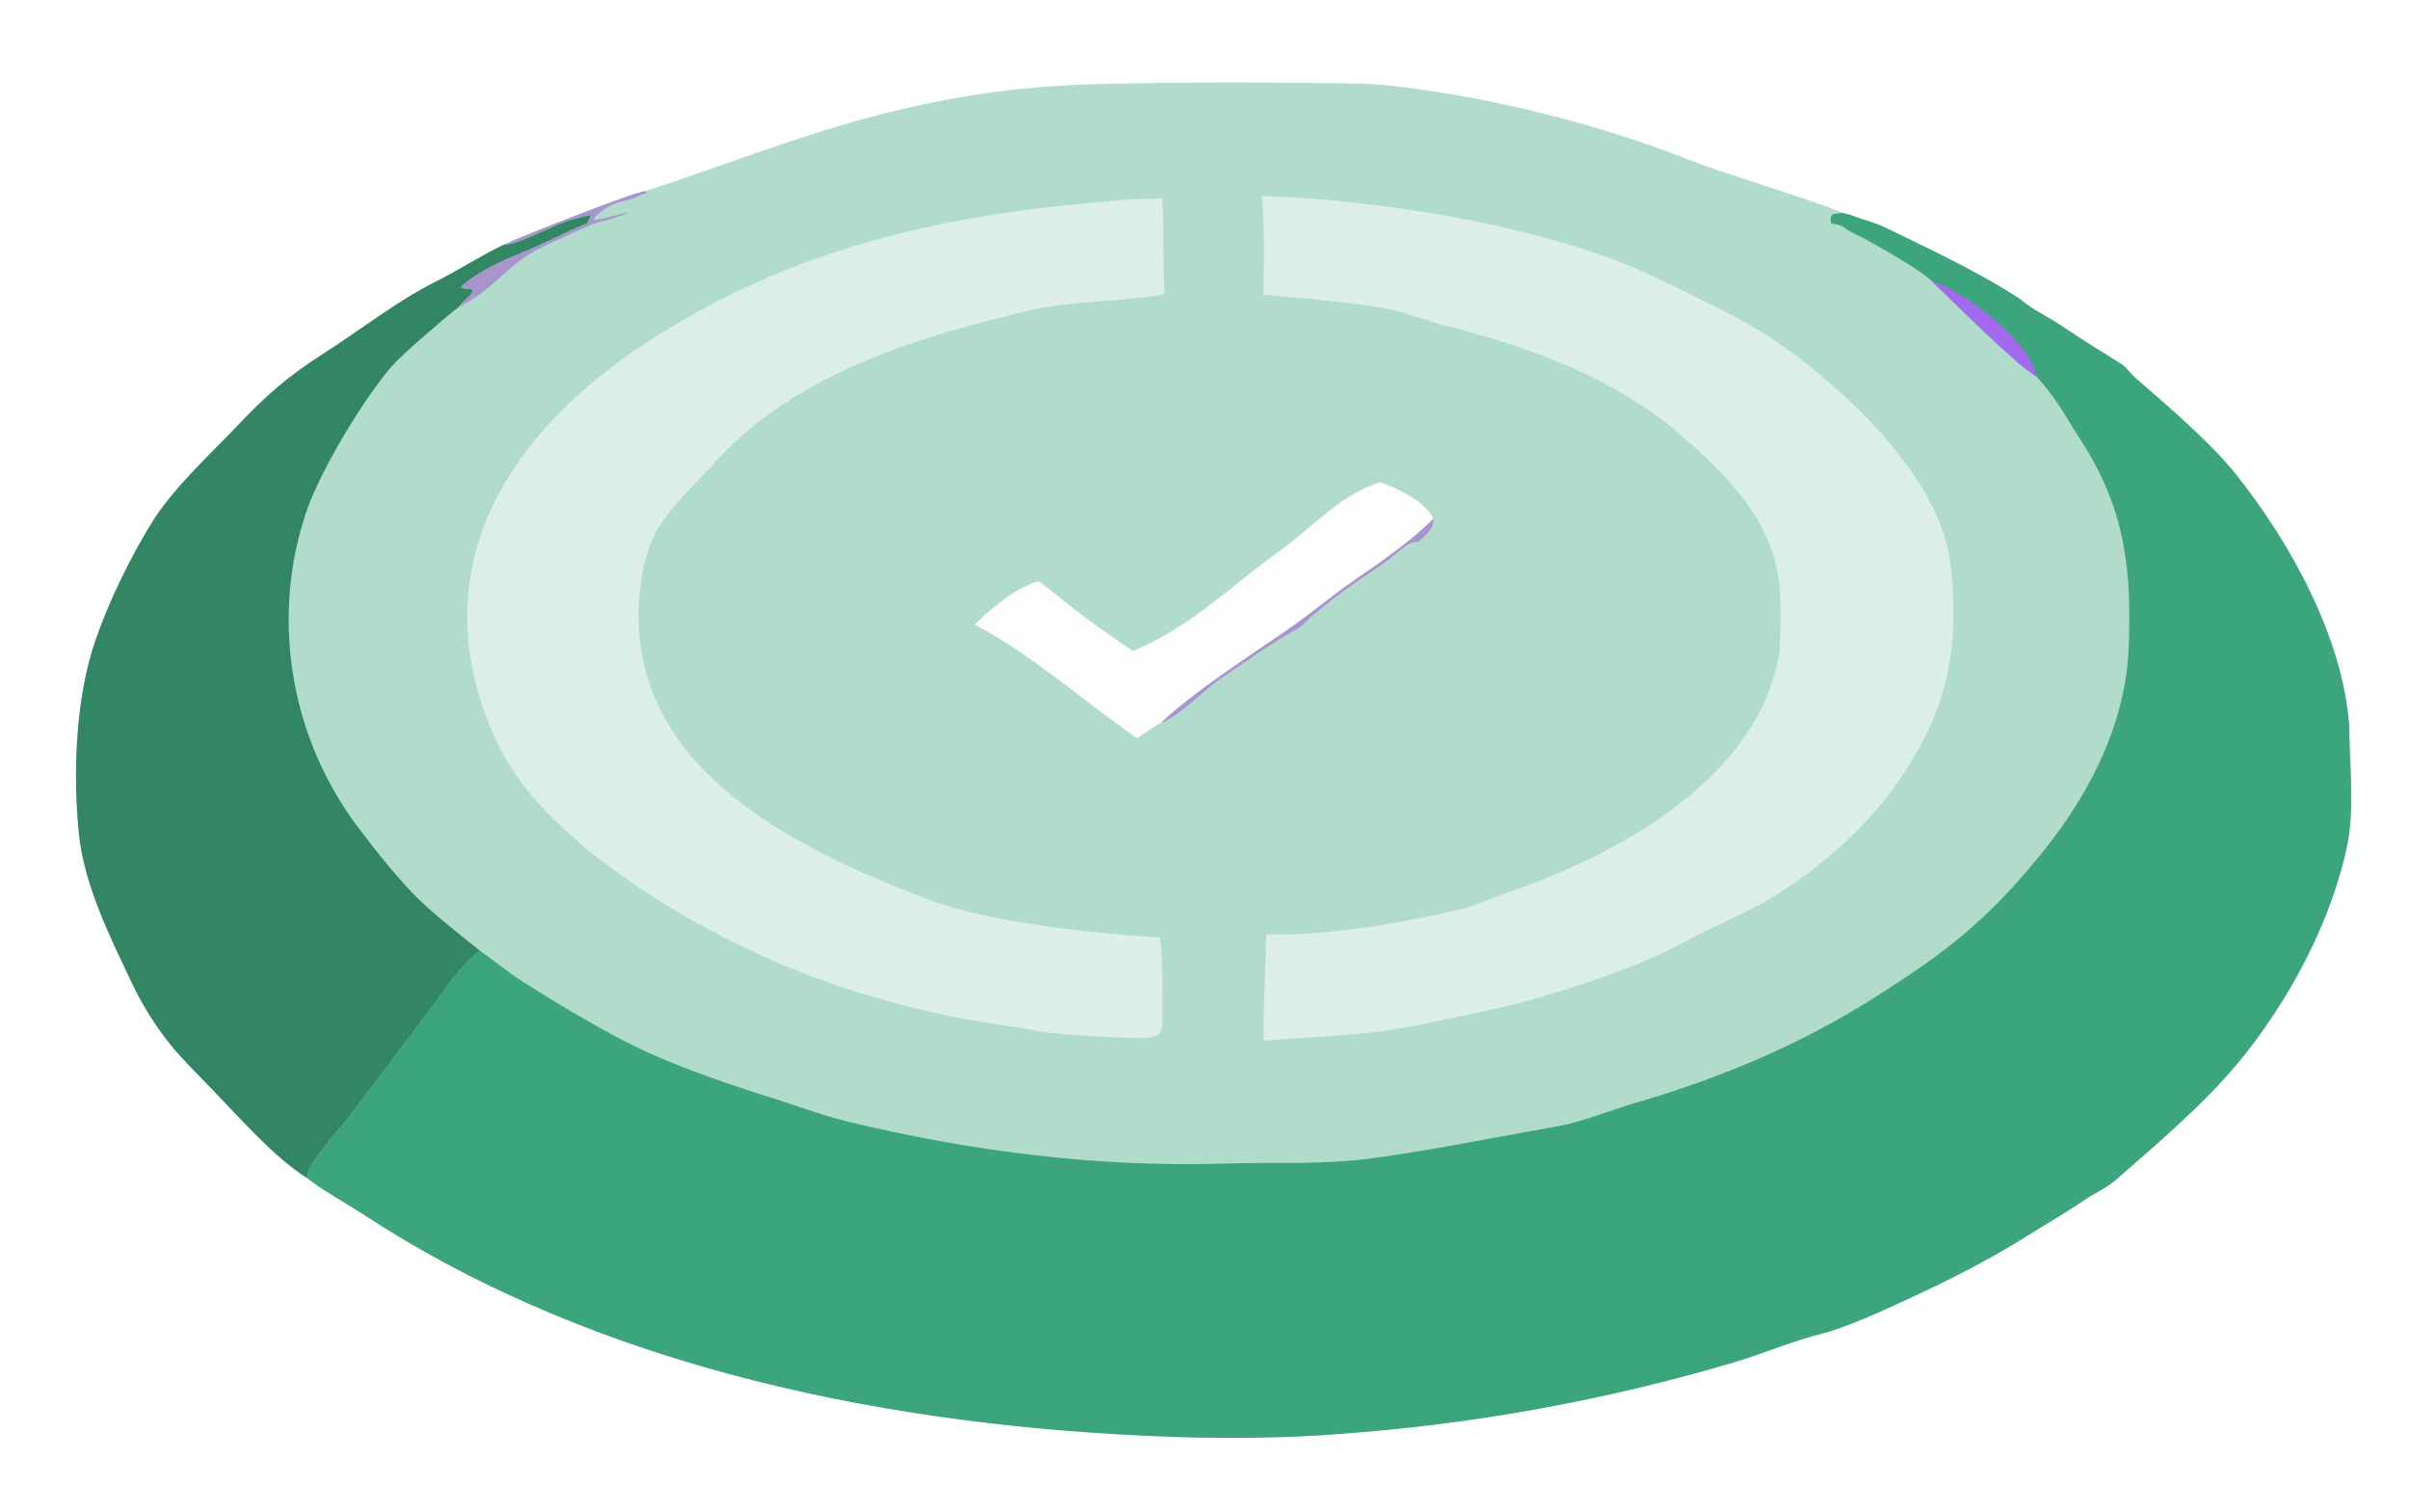
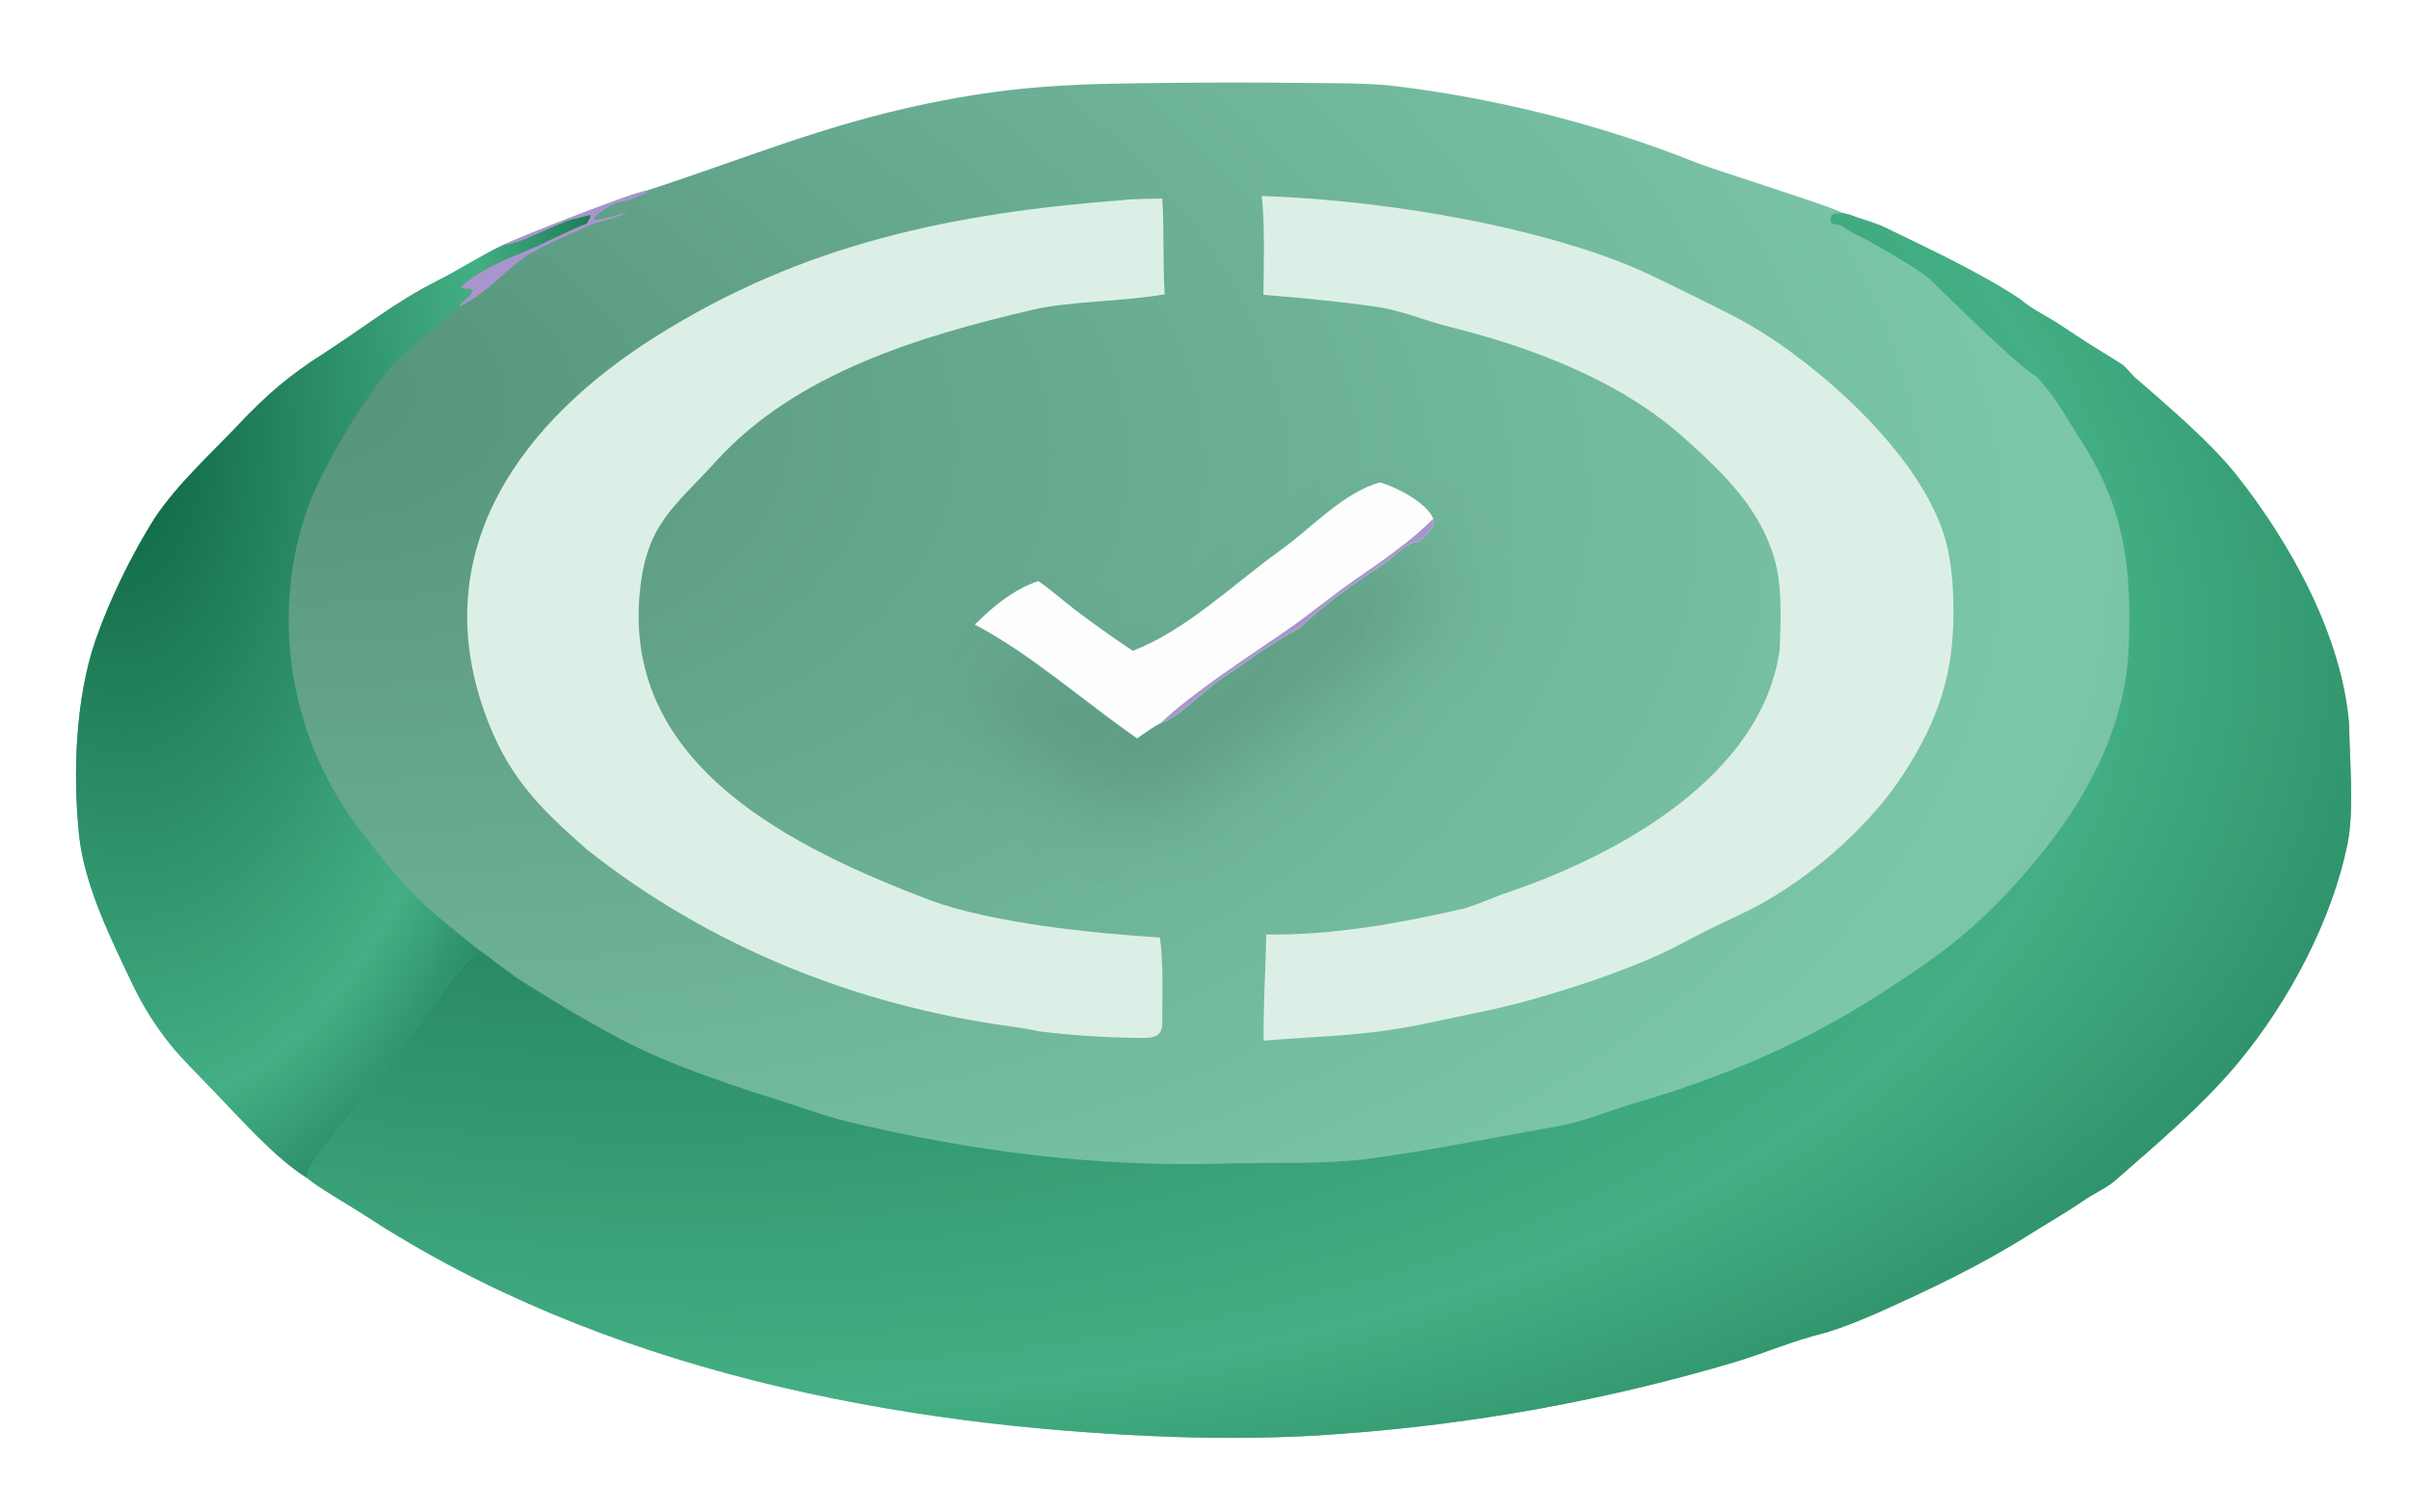
<svg xmlns="http://www.w3.org/2000/svg" preserveAspectRatio="none" overflow="visible" style="display: block;" width="102" height="64" viewBox="0 0 102 64" fill="none">
  <g id="Screenshot 2026-08-04 at 12.29.57â¯AM 1 [Vectorized]">
-     <path id="Vector" d="M27.326 8.089C31.451 6.748 34.881 5.295 39.209 4.396C43.214 3.564 45.755 3.549 49.756 3.507C51.64 3.489 53.523 3.491 55.407 3.514C56.497 3.527 57.938 3.511 58.999 3.637C63.289 4.147 67.824 5.281 71.831 6.888C72.632 7.21 77.72 8.789 77.977 9.007L78.308 9.085C78.686 9.238 79.442 9.45 79.748 9.599C81.619 10.508 83.828 11.534 85.549 12.674L85.592 12.712C86.044 13.101 86.73 13.418 87.237 13.761C88.086 14.335 88.963 14.88 89.833 15.42C90.045 15.551 90.304 15.949 90.532 16.101C91.817 17.217 93.603 18.745 94.659 20.069C96.961 22.953 99.169 26.932 99.464 30.675C99.478 32.158 99.687 34.259 99.403 35.683C98.746 38.975 96.898 42.425 94.756 45.004C93.258 46.807 91.324 48.428 89.567 49.972C89.198 50.297 88.609 50.554 88.199 50.844C87.433 51.368 86.625 51.826 85.851 52.314C83.853 53.575 81.672 54.611 79.517 55.576C78.905 55.85 77.802 56.297 77.172 56.455C75.899 56.775 74.754 57.27 73.519 57.649C68.006 59.288 62.33 60.318 56.592 60.718C54.468 60.888 51.888 60.91 49.752 60.837C37.931 60.435 25.439 57.994 15.405 51.427C14.861 51.071 13.454 50.267 13.029 49.891C11.664 49.055 10.178 47.353 9.063 46.203C8.56 45.684 7.642 44.765 7.225 44.237C6.597 43.458 6.061 42.608 5.628 41.706C4.702 39.757 3.564 37.489 3.343 35.315C3.083 32.757 3.195 29.584 4.034 27.137C4.623 25.418 5.585 23.458 6.556 21.925C7.547 20.456 8.886 19.257 10.089 17.988C11.331 16.679 12.22 15.915 13.727 14.951C15.312 13.936 16.779 12.762 18.489 11.905C19.451 11.422 20.378 10.809 21.36 10.348C21.924 10.066 26.86 8.119 27.326 8.089Z" fill="#B1DBCA" />
-     <path id="Vector_2" d="M81.798 11.903C81.473 11.542 79.653 10.482 79.114 10.201C78.809 10.017 78.398 9.866 78.116 9.655C77.87 9.47 77.813 9.546 77.532 9.443C77.433 8.9 77.804 9.101 77.977 9.007L78.308 9.085C78.686 9.238 79.442 9.45 79.748 9.599C81.619 10.508 83.828 11.534 85.549 12.674L85.592 12.712C86.044 13.101 86.73 13.418 87.237 13.761C88.086 14.335 88.963 14.88 89.833 15.42C90.045 15.551 90.304 15.949 90.532 16.101C91.817 17.217 93.603 18.745 94.659 20.069C96.961 22.953 99.169 26.932 99.464 30.675C99.478 32.158 99.687 34.259 99.403 35.683C98.746 38.975 96.898 42.425 94.756 45.004C93.258 46.807 91.324 48.428 89.567 49.972C89.198 50.297 88.609 50.554 88.199 50.844C87.433 51.368 86.625 51.826 85.851 52.314C83.853 53.575 81.672 54.611 79.517 55.576C78.905 55.85 77.802 56.297 77.172 56.455C75.899 56.775 74.754 57.27 73.519 57.649C68.006 59.288 62.33 60.318 56.592 60.718C54.468 60.888 51.888 60.91 49.752 60.837C37.931 60.435 25.439 57.994 15.405 51.427C14.861 51.071 13.454 50.267 13.029 49.891C13.027 49.774 13.029 49.58 13.089 49.48C13.658 48.53 14.473 47.705 15.131 46.816L18.146 42.817C18.714 42.07 19.565 40.758 20.317 40.252C20.905 40.65 21.523 41.18 22.129 41.562C23.544 42.456 25.228 43.467 26.718 44.219C28.382 45.058 30.604 45.821 32.376 46.39C33.534 46.733 34.752 47.214 35.92 47.495C41.158 48.751 46.479 49.431 51.87 49.262C53.903 49.198 56.008 49.322 58.051 49.045C60.693 48.688 63.334 48.141 65.962 47.682C66.979 47.503 68.188 47.008 69.184 46.714C72.843 45.652 76.298 44.206 79.506 42.147C81.273 41.014 82.677 40.075 84.198 38.608C84.968 37.865 85.516 37.249 86.203 36.426C88.286 33.931 89.908 30.963 90.122 27.661C90.279 24.208 90.017 21.573 88.082 18.602C87.401 17.556 87.164 16.985 86.23 15.942C85.435 15.505 82.649 12.722 81.798 11.903Z" fill="#3DA57B" />
-     <path id="Vector_3" d="M81.798 11.903C83.188 12.331 85.976 14.465 86.23 15.942C85.435 15.505 82.649 12.722 81.798 11.903Z" fill="#A36AEF" />
-     <path id="Vector_4" d="M21.36 10.348C21.856 10.423 23.703 9.374 24.312 9.264C24.477 9.235 24.824 9.134 24.998 9.091C25.009 9.252 24.939 9.306 24.844 9.47C23.969 9.805 23.205 10.24 22.35 10.594C21.373 10.998 20.381 11.398 19.563 12.1L19.534 12.183C19.801 12.266 19.913 12.171 20.021 12.304C19.92 12.585 19.618 12.701 19.432 12.99C18.901 13.389 16.991 15.038 16.596 15.496C15.392 16.894 13.683 19.735 13.047 21.453C12.719 22.361 12.487 23.301 12.357 24.257C11.829 28.12 12.865 32.034 15.237 35.129C15.922 36.038 16.935 37.305 17.734 38.078C18.457 38.779 19.513 39.6 20.317 40.252C19.565 40.758 18.714 42.07 18.146 42.817L15.131 46.816C14.473 47.705 13.658 48.53 13.089 49.48C13.029 49.58 13.027 49.774 13.029 49.891C11.664 49.055 10.178 47.353 9.063 46.203C8.56 45.684 7.642 44.765 7.225 44.237C6.597 43.458 6.061 42.608 5.628 41.706C4.702 39.757 3.564 37.489 3.343 35.315C3.083 32.757 3.195 29.584 4.034 27.137C4.623 25.418 5.585 23.458 6.556 21.925C7.547 20.456 8.886 19.257 10.089 17.988C11.331 16.679 12.22 15.915 13.727 14.951C15.312 13.936 16.779 12.762 18.489 11.905C19.451 11.422 20.378 10.809 21.36 10.348Z" fill="#328664" />
+     <path id="Vector" d="M27.326 8.089C31.451 6.748 34.881 5.295 39.209 4.396C43.214 3.564 45.755 3.549 49.756 3.507C51.64 3.489 53.523 3.491 55.407 3.514C56.497 3.527 57.938 3.511 58.999 3.637C63.289 4.147 67.824 5.281 71.831 6.888C72.632 7.21 77.72 8.789 77.977 9.007L78.308 9.085C78.686 9.238 79.442 9.45 79.748 9.599C81.619 10.508 83.828 11.534 85.549 12.674L85.592 12.712C86.044 13.101 86.73 13.418 87.237 13.761C88.086 14.335 88.963 14.88 89.833 15.42C90.045 15.551 90.304 15.949 90.532 16.101C91.817 17.217 93.603 18.745 94.659 20.069C96.961 22.953 99.169 26.932 99.464 30.675C99.478 32.158 99.687 34.259 99.403 35.683C98.746 38.975 96.898 42.425 94.756 45.004C93.258 46.807 91.324 48.428 89.567 49.972C89.198 50.297 88.609 50.554 88.199 50.844C87.433 51.368 86.625 51.826 85.851 52.314C83.853 53.575 81.672 54.611 79.517 55.576C78.905 55.85 77.802 56.297 77.172 56.455C75.899 56.775 74.754 57.27 73.519 57.649C68.006 59.288 62.33 60.318 56.592 60.718C54.468 60.888 51.888 60.91 49.752 60.837C37.931 60.435 25.439 57.994 15.405 51.427C14.861 51.071 13.454 50.267 13.029 49.891C11.664 49.055 10.178 47.353 9.063 46.203C8.56 45.684 7.642 44.765 7.225 44.237C6.597 43.458 6.061 42.608 5.628 41.706C4.702 39.757 3.564 37.489 3.343 35.315C3.083 32.757 3.195 29.584 4.034 27.137C4.623 25.418 5.585 23.458 6.556 21.925C7.547 20.456 8.886 19.257 10.089 17.988C11.331 16.679 12.22 15.915 13.727 14.951C15.312 13.936 16.779 12.762 18.489 11.905C19.451 11.422 20.378 10.809 21.36 10.348C21.924 10.066 26.86 8.119 27.326 8.089Z" fill="url(#paint0_radial_0_4)" fill-opacity="0.7" />
+     <path id="Vector_2" d="M81.798 11.903C81.473 11.542 79.653 10.482 79.114 10.201C78.809 10.017 78.398 9.866 78.116 9.655C77.87 9.47 77.813 9.546 77.532 9.443C77.433 8.9 77.804 9.101 77.977 9.007L78.308 9.085C78.686 9.238 79.442 9.45 79.748 9.599C81.619 10.508 83.828 11.534 85.549 12.674L85.592 12.712C86.044 13.101 86.73 13.418 87.237 13.761C88.086 14.335 88.963 14.88 89.833 15.42C90.045 15.551 90.304 15.949 90.532 16.101C91.817 17.217 93.603 18.745 94.659 20.069C96.961 22.953 99.169 26.932 99.464 30.675C99.478 32.158 99.687 34.259 99.403 35.683C98.746 38.975 96.898 42.425 94.756 45.004C93.258 46.807 91.324 48.428 89.567 49.972C89.198 50.297 88.609 50.554 88.199 50.844C87.433 51.368 86.625 51.826 85.851 52.314C83.853 53.575 81.672 54.611 79.517 55.576C78.905 55.85 77.802 56.297 77.172 56.455C75.899 56.775 74.754 57.27 73.519 57.649C68.006 59.288 62.33 60.318 56.592 60.718C54.468 60.888 51.888 60.91 49.752 60.837C37.931 60.435 25.439 57.994 15.405 51.427C14.861 51.071 13.454 50.267 13.029 49.891C13.027 49.774 13.029 49.58 13.089 49.48C13.658 48.53 14.473 47.705 15.131 46.816L18.146 42.817C18.714 42.07 19.565 40.758 20.317 40.252C20.905 40.65 21.523 41.18 22.129 41.562C23.544 42.456 25.228 43.467 26.718 44.219C28.382 45.058 30.604 45.821 32.376 46.39C33.534 46.733 34.752 47.214 35.92 47.495C41.158 48.751 46.479 49.431 51.87 49.262C53.903 49.198 56.008 49.322 58.051 49.045C60.693 48.688 63.334 48.141 65.962 47.682C66.979 47.503 68.188 47.008 69.184 46.714C72.843 45.652 76.298 44.206 79.506 42.147C81.273 41.014 82.677 40.075 84.198 38.608C84.968 37.865 85.516 37.249 86.203 36.426C88.286 33.931 89.908 30.963 90.122 27.661C90.279 24.208 90.017 21.573 88.082 18.602C87.401 17.556 87.164 16.985 86.23 15.942C85.435 15.505 82.649 12.722 81.798 11.903Z" fill="url(#paint1_radial_0_4)" />
+     <g id="Vector_3">
+ </g>
+     <path id="Vector_4" d="M21.36 10.348C21.856 10.423 23.703 9.374 24.312 9.264C24.477 9.235 24.824 9.134 24.998 9.091C25.009 9.252 24.939 9.306 24.844 9.47C23.969 9.805 23.205 10.24 22.35 10.594C21.373 10.998 20.381 11.398 19.563 12.1L19.534 12.183C19.801 12.266 19.913 12.171 20.021 12.304C19.92 12.585 19.618 12.701 19.432 12.99C18.901 13.389 16.991 15.038 16.596 15.496C15.392 16.894 13.683 19.735 13.047 21.453C12.719 22.361 12.487 23.301 12.357 24.257C11.829 28.12 12.865 32.034 15.237 35.129C15.922 36.038 16.935 37.305 17.734 38.078C18.457 38.779 19.513 39.6 20.317 40.252C19.565 40.758 18.714 42.07 18.146 42.817L15.131 46.816C14.473 47.705 13.658 48.53 13.089 49.48C13.029 49.58 13.027 49.774 13.029 49.891C11.664 49.055 10.178 47.353 9.063 46.203C8.56 45.684 7.642 44.765 7.225 44.237C6.597 43.458 6.061 42.608 5.628 41.706C4.702 39.757 3.564 37.489 3.343 35.315C3.083 32.757 3.195 29.584 4.034 27.137C4.623 25.418 5.585 23.458 6.556 21.925C7.547 20.456 8.886 19.257 10.089 17.988C11.331 16.679 12.22 15.915 13.727 14.951C15.312 13.936 16.779 12.762 18.489 11.905C19.451 11.422 20.378 10.809 21.36 10.348Z" fill="url(#paint2_radial_0_4)" />
    <path id="Vector_5" d="M21.36 10.348C21.924 10.066 26.86 8.119 27.326 8.089L27.362 8.175L27.32 8.188C27.006 8.284 26.786 8.457 26.462 8.506C25.985 8.577 25.498 8.866 25.163 9.208L25.159 9.308C25.459 9.315 26.223 9.06 26.605 8.988C26.004 9.289 25.305 9.382 24.99 9.529C24.34 9.834 22.943 10.417 22.39 10.773C21.292 11.479 20.738 12.354 19.432 12.99C19.618 12.701 19.92 12.585 20.021 12.304C19.913 12.171 19.801 12.266 19.534 12.183L19.563 12.1C20.381 11.398 21.373 10.998 22.35 10.594C23.205 10.24 23.969 9.805 24.844 9.47C24.939 9.306 25.009 9.252 24.998 9.091C24.824 9.134 24.477 9.235 24.312 9.264C23.703 9.374 21.856 10.423 21.36 10.348Z" fill="#A995CE" />
    <path id="Vector_6" d="M47.628 8.464C47.881 8.421 48.898 8.415 49.209 8.406C49.303 9.753 49.228 11.092 49.315 12.459C47.535 12.779 45.339 12.738 43.721 13.116C38.958 14.229 33.725 15.792 30.337 19.509C28.505 21.519 27.37 22.185 27.088 25.087C26.373 32.441 33.615 35.917 39.376 38.111C41.925 39.061 46.251 39.518 49.113 39.694C49.268 40.805 49.208 42.155 49.215 43.287C49.219 43.876 48.875 43.95 48.341 43.945C46.864 43.933 45.419 43.843 43.952 43.66C43.797 43.606 42.909 43.47 42.709 43.443C36.208 42.553 30.001 40.046 24.848 35.966C22.733 34.109 21.443 32.785 20.5 30.108C18.062 23.193 22.162 17.775 27.766 14.247C34.008 10.318 40.334 9.018 47.628 8.464Z" fill="#DCEFE7" />
    <path id="Vector_7" d="M53.417 8.297C58.104 8.455 64.007 9.364 68.402 11.015C69.555 11.448 70.679 12.029 71.785 12.572C72.767 13.054 73.763 13.533 74.686 14.12C77.596 15.966 81.696 19.717 82.463 23.213C82.656 24.093 82.709 24.985 82.712 25.884C82.72 28.536 82.075 30.463 80.649 32.689C79.273 34.838 76.999 36.868 74.785 38.144C73.959 38.621 73.078 38.99 72.226 39.416C71.535 39.762 70.858 40.151 70.153 40.464C68.467 41.212 66.607 41.825 64.832 42.326C63.337 42.748 61.76 43.029 60.239 43.362C57.644 43.884 56.034 43.852 53.502 44.059C53.488 42.537 53.586 41.081 53.616 39.565C56.41 39.607 59.245 39.093 61.97 38.469C62.627 38.282 63.211 37.996 63.86 37.776C68.513 36.198 74.632 32.854 75.356 27.485C75.396 26.433 75.449 25.087 75.233 24.075C74.722 21.698 73.029 20.081 71.287 18.522C68.59 16.108 64.85 14.702 61.375 13.837C60.347 13.581 59.368 13.149 58.309 12.995C56.718 12.764 55.101 12.609 53.497 12.484C53.507 11.47 53.56 9.203 53.417 8.297Z" fill="#DCEFE7" />
-     <path id="Vector_8" d="M47.965 27.557C50.292 26.644 52.209 24.734 54.247 23.276C55.505 22.376 56.891 20.837 58.434 20.425C59.11 20.611 60.417 21.287 60.684 21.959C60.819 22.318 60.299 22.73 60.031 22.968C59.707 22.823 58.921 23.647 58.581 23.869C57.553 24.549 56.521 25.25 55.592 26.062C55.437 26.198 55.09 26.547 54.945 26.625C53.793 27.243 52.766 28.022 51.688 28.742C50.974 29.219 49.879 30.386 49.14 30.614C48.824 30.773 48.445 31.052 48.146 31.257C45.947 29.734 43.626 27.672 41.273 26.443C42.059 25.673 42.917 24.949 43.963 24.603C44.422 24.914 45.039 25.448 45.501 25.803C46.304 26.413 47.125 26.998 47.965 27.557Z" fill="#FEFDFE" />
+     <g id="Vector_8" filter="url(#filter0_d_0_4)">
+       <path d="M47.965 27.557C50.292 26.644 52.209 24.734 54.247 23.276C55.505 22.376 56.891 20.837 58.434 20.425C59.11 20.611 60.417 21.287 60.684 21.959C60.819 22.318 60.299 22.73 60.031 22.968C59.707 22.823 58.921 23.647 58.581 23.869C57.553 24.549 56.521 25.25 55.592 26.062C55.437 26.198 55.09 26.547 54.945 26.625C53.793 27.243 52.766 28.022 51.688 28.742C50.974 29.219 49.879 30.386 49.14 30.614C48.824 30.773 48.445 31.052 48.146 31.257C45.947 29.734 43.626 27.672 41.273 26.443C42.059 25.673 42.917 24.949 43.963 24.603C44.422 24.914 45.039 25.448 45.501 25.803C46.304 26.413 47.125 26.998 47.965 27.557Z" fill="#FEFDFE" />
+     </g>
    <path id="Vector_9" d="M60.684 21.959C60.819 22.318 60.299 22.73 60.031 22.968C59.707 22.823 58.921 23.647 58.581 23.869C57.553 24.549 56.521 25.25 55.592 26.062C55.437 26.198 55.09 26.547 54.945 26.625C53.793 27.243 52.766 28.022 51.688 28.742C50.974 29.219 49.879 30.386 49.14 30.614C50.574 29.265 52.835 27.821 54.465 26.694C55.434 26.023 56.359 25.245 57.349 24.559C58.413 23.823 59.803 22.874 60.684 21.959Z" fill="#A995CE" />
  </g>
+   <defs>
+     <filter id="filter0_d_0_4" x="37.273" y="19.425" width="27.433" height="18.832" filterUnits="userSpaceOnUse" color-interpolation-filters="sRGB">
+       <feFlood flood-opacity="0" result="BackgroundImageFix" />
+       <feColorMatrix in="SourceAlpha" type="matrix" values="0 0 0 0 0 0 0 0 0 0 0 0 0 0 0 0 0 0 127 0" result="hardAlpha" />
+       <feOffset dy="3" />
+       <feGaussianBlur stdDeviation="2" />
+       <feComposite in2="hardAlpha" operator="out" />
+       <feColorMatrix type="matrix" values="0 0 0 0 0 0 0 0 0 0 0 0 0 0 0 0 0 0 0.16 0" />
+       <feBlend mode="normal" in2="BackgroundImageFix" result="effect1_dropShadow_0_4" />
+       <feBlend mode="normal" in="SourceGraphic" in2="effect1_dropShadow_0_4" result="shape" />
+     </filter>
+     <radialGradient id="paint0_radial_0_4" cx="0" cy="0" r="1" gradientTransform="matrix(98.4068 40.9617 -58.545 49.9049 10.942 16.2679)" gradientUnits="userSpaceOnUse">
+       <stop stop-color="#0B623F" />
+       <stop offset="0.67" stop-color="#44AF84" />
+       <stop offset="1" stop-color="#0B623F" />
+     </radialGradient>
+     <radialGradient id="paint1_radial_0_4" cx="0" cy="0" r="1" gradientTransform="matrix(88.3863 37.027 -52.5836 45.1111 19.9648 20.5529)" gradientUnits="userSpaceOnUse">
+       <stop stop-color="#0B623F" />
+       <stop offset="0.67" stop-color="#44AF84" />
+       <stop offset="1" stop-color="#0B623F" />
+     </radialGradient>
+     <radialGradient id="paint2_radial_0_4" cx="0" cy="0" r="1" gradientTransform="matrix(18.0347 28.8274 -15.2943 31.6341 4.96531 18.1726)" gradientUnits="userSpaceOnUse">
+       <stop stop-color="#0B623F" />
+       <stop offset="0.67" stop-color="#44AF84" />
+       <stop offset="1" stop-color="#0B623F" />
+     </radialGradient>
+   </defs>
</svg>
